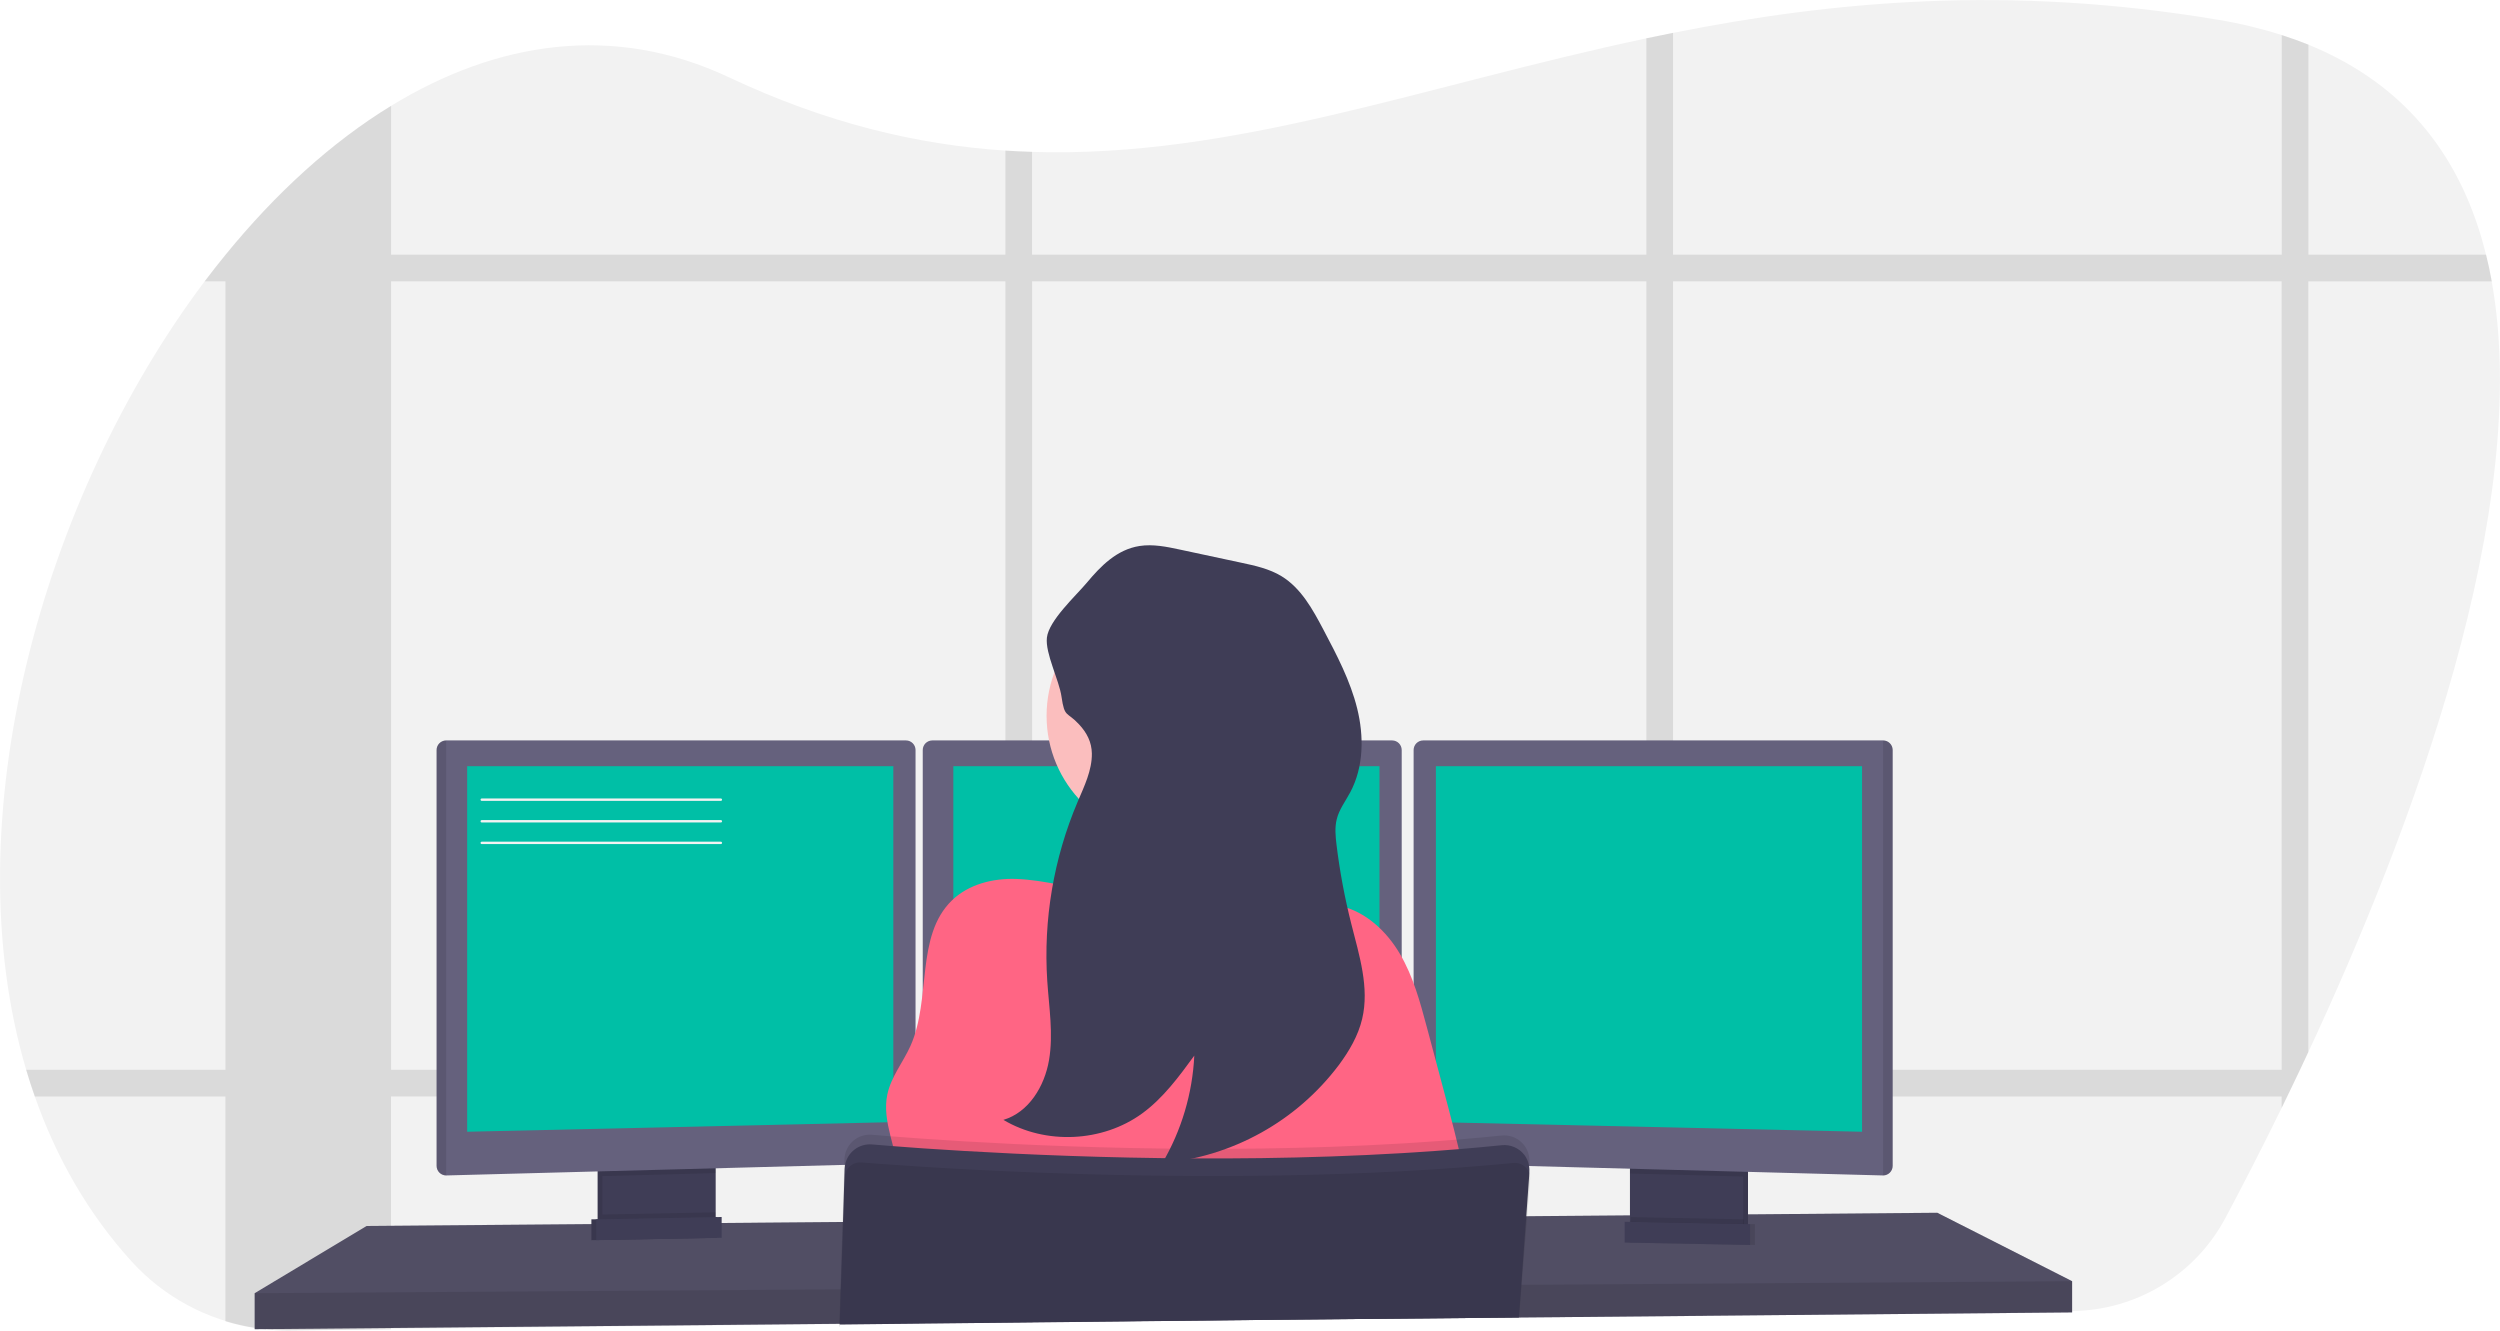
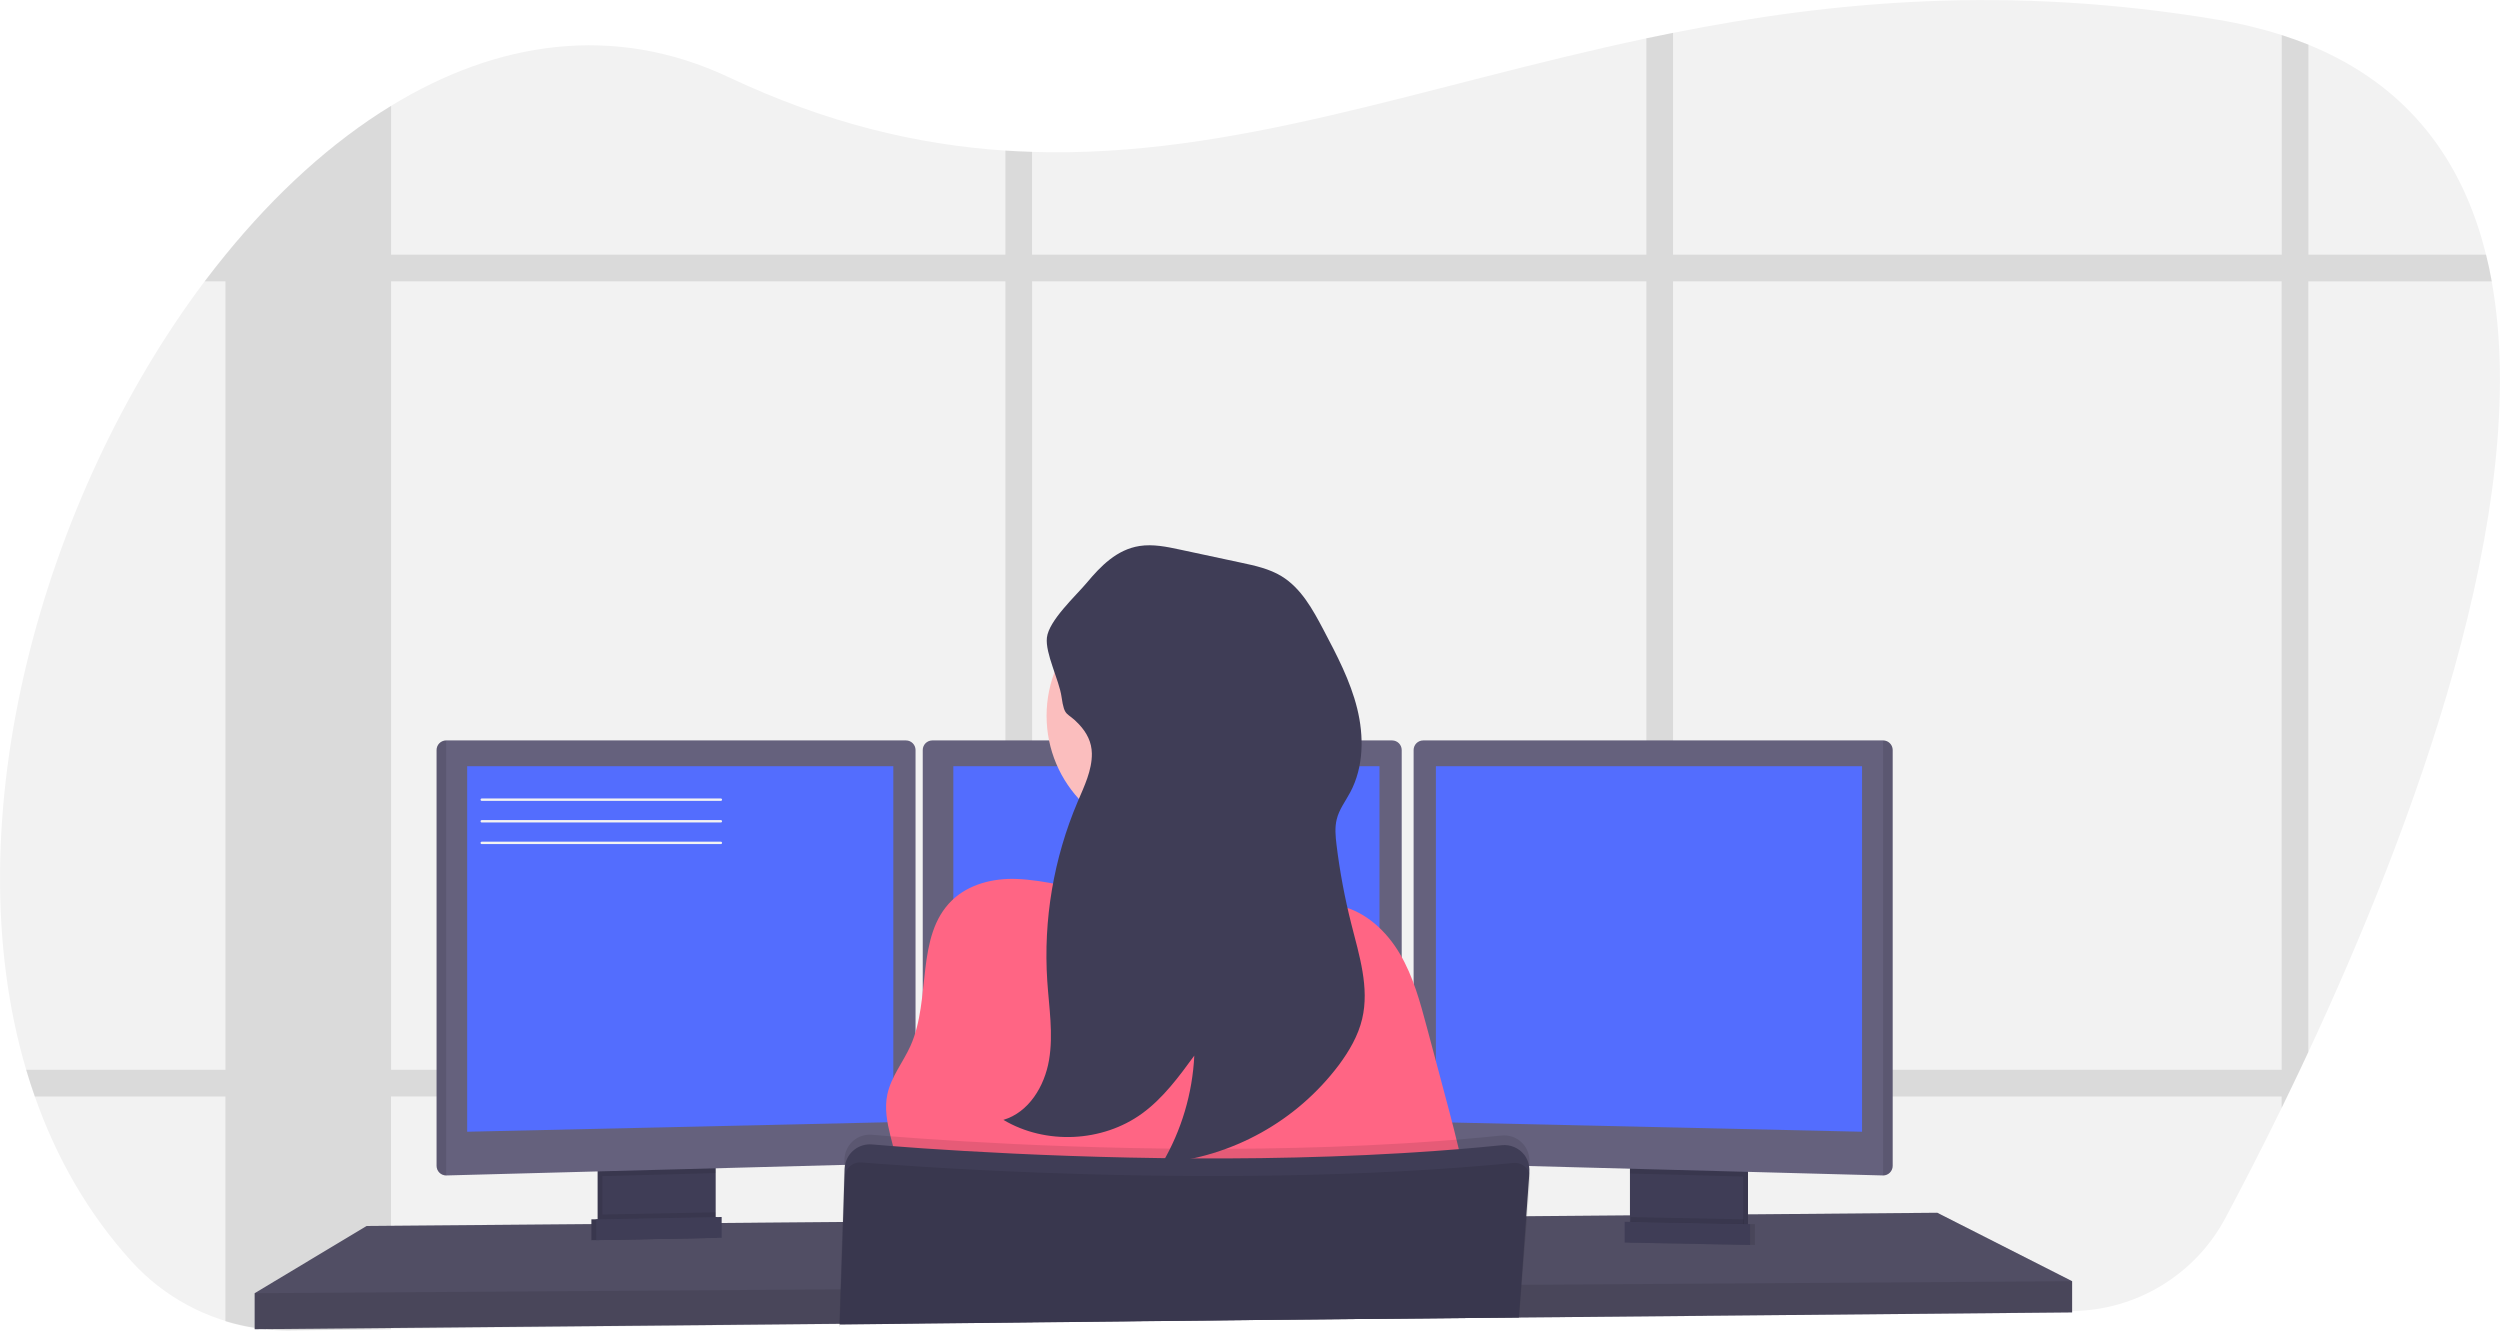
<svg xmlns="http://www.w3.org/2000/svg" id="e6d15d18-a685-4480-ac2b-bd578043a679" data-name="Layer 1" width="1041.32" height="554.17" viewBox="0 0 1041.32 554.17">
  <path d="M1040.82,611.12q-1.74,3.75-3.47,7.4-2.7,5.67-5.33,11.12c-.78,1.61-1.56,3.19-2.32,4.77-8.6,17.57-16.63,33.11-23.45,45.89A73.21,73.21,0,0,1,942.44,719l-151.65,1.65h-1.6l-13,.14-11.12.12-34.1.37-1.38,0-17.36.19h-.53l-107,1.16-95.51,1-11.11.12-69,.75H429l-44.75.48h-.48l-141.5,1.53-42.33.46a88,88,0,0,1-10.79-.54h0c-1.22-.14-2.44-.3-3.65-.49a87.38,87.38,0,0,1-51.29-27.54C116,678.37,102.75,655,93.85,629.64q-1.93-5.49-3.6-11.12C59.44,514.37,97,380,164.6,290.08q4.25-5.64,8.64-11l.07-.08c20.79-25.52,44.1-46.84,68.93-62,44-26.91,92.75-34.49,140.7-11.9,40.57,19.12,78.45,28.11,115.17,30.55,3.71.24,7.42.42,11.11.53,84.23,2.65,163.17-27.7,255.87-47.29,3.69-.78,7.39-1.55,11.12-2.28,66.13-13.16,139.49-20.1,226.73-5.51a189.09,189.09,0,0,1,26.76,6.4q5.77,1.86,11.12,4c41.64,16.94,64.35,48.24,74,87.46q1.37,5.46,2.37,11.11C1134.3,384.41,1084.19,518.23,1040.82,611.12Z" transform="translate(-79.34 -172.91)" fill="#f2f2f2" />
  <path d="M576.36,618.52a95.22,95.22,0,0,1-1.87,11.12h93.7V618.52Zm-78.25,62.81,11.11-.09V653.77c-3.81-.17-7.52-.34-11.11-.52ZM265.19,618.52v11.12h198.5V618.52ZM1114.87,279h-74V191.51q-5.35-2.17-11.12-4V279H776.21V186.58c-3.73.73-7.43,1.5-11.12,2.28V279H509.22V236.15c-3.69-.11-7.4-.29-11.11-.53V279H242.24V217c-24.83,15.16-48.14,36.48-68.93,62h-.07v.08q-4.4,5.4-8.64,11h8.64V618.52h-83q1.66,5.63,3.6,11.12h79.39v93.62a87,87,0,0,0,12.2,2.79c1.21.19,2.43.35,3.65.49h0a88,88,0,0,0,10.79.54l42.33-.46v-97H498.11v94.21l11.11-.12V629.64H765.09V721l11.12-.12V629.64H1029.7v4.77c.76-1.58,1.54-3.16,2.32-4.77q2.63-5.45,5.33-11.12,1.73-3.64,3.47-7.4v-321h76.42Q1116.23,284.43,1114.87,279ZM242.24,618.52V290.08H498.11V618.52Zm267,0V290.08H765.09V618.52Zm520.48,0H776.21V290.08H1029.7Z" transform="translate(-79.34 -172.91)" opacity="0.1" />
  <polygon points="863.09 533.65 863.09 546.65 711.17 548.05 709.55 548.08 651.81 548.61 650.43 548.63 632.88 548.78 632.36 548.78 525.38 549.77 349.77 551.4 349.62 551.4 304.97 551.82 304.49 551.83 106.09 553.65 106.09 538.65 152.74 510.65 246.34 509.87 248.34 509.86 249 509.85 251 509.82 295.94 509.45 297.95 509.44 298.59 509.43 300.59 509.42 315 509.3 315.38 509.29 350.93 508.99 351.22 508.99 628.62 506.65 635.41 506.6 636.09 506.6 641.27 506.55 678.92 506.24 680.92 506.21 682.77 506.19 683.73 506.19 695.44 506.1 697.76 506.07 700.87 506.05 710.62 505.96 726.09 505.83 728.09 505.81 731.57 505.79 732.22 505.79 806.93 505.15 863.09 533.65" fill="#65617d" />
  <polygon points="863.09 533.65 863.09 546.65 711.17 548.05 709.55 548.08 651.81 548.61 650.43 548.63 632.88 548.78 632.36 548.78 525.38 549.77 349.77 551.4 349.62 551.4 304.97 551.82 304.49 551.83 106.09 553.65 106.09 538.65 152.74 510.65 246.34 509.87 248.34 509.86 249 509.85 251 509.82 295.94 509.45 297.95 509.44 298.59 509.43 300.59 509.42 315 509.3 315.38 509.29 350.93 508.99 351.22 508.99 628.62 506.65 635.41 506.6 636.09 506.6 641.27 506.55 678.92 506.24 680.92 506.21 682.77 506.19 683.73 506.19 695.44 506.1 697.76 506.07 700.87 506.05 710.62 505.96 726.09 505.83 728.09 505.81 731.57 505.79 732.22 505.79 806.93 505.15 863.09 533.65" opacity="0.2" />
  <path d="M375.44,656.57v24.49a6.13,6.13,0,0,1-3.5,5.54,6,6,0,0,1-2.5.6l-34.9.74a6,6,0,0,1-2.7-.57,6.12,6.12,0,0,1-3.57-5.57V656.57Z" transform="translate(-79.34 -172.91)" fill="#3f3d56" />
  <path d="M375.44,656.57v24.49a6.13,6.13,0,0,1-3.5,5.54,6,6,0,0,1-2.5.6l-34.9.74a6,6,0,0,1-2.7-.57,6.12,6.12,0,0,1-3.57-5.57V656.57Z" transform="translate(-79.34 -172.91)" opacity="0.1" />
  <path d="M377.44,656.57v24.49a6.13,6.13,0,0,1-3.5,5.54,6,6,0,0,1-2.5.6l-34.9.74a6,6,0,0,1-2.7-.57,6.12,6.12,0,0,1-3.57-5.57V656.57Z" transform="translate(-79.34 -172.91)" fill="#3f3d56" />
  <rect x="680.92" y="483.65" width="47.17" height="31.5" fill="#3f3d56" />
  <rect x="680.92" y="483.65" width="47.17" height="31.5" opacity="0.1" />
  <rect x="678.92" y="483.65" width="47.17" height="31.5" fill="#3f3d56" />
  <polygon points="298.09 483.65 298.09 488.62 250.92 489.88 250.92 483.65 298.09 483.65" opacity="0.1" />
  <path d="M460.69,485.27v168.2a4,4,0,0,1-3.85,3.95l-191.65,5.1h-.05a4,4,0,0,1-3.95-3.95V485.27a4,4,0,0,1,3.95-3.95h191.6A4,4,0,0,1,460.69,485.27Z" transform="translate(-79.34 -172.91)" fill="#65617d" />
  <path d="M265.19,481.32v181.2h-.05a4,4,0,0,1-3.95-3.95V485.27a4,4,0,0,1,3.95-3.95Z" transform="translate(-79.34 -172.91)" opacity="0.1" />
-   <polygon points="194.59 319.15 372.09 319.15 372.09 467.4 194.59 471.4 194.59 319.15" fill="#00bfa6" />
+   <polygon points="194.59 319.15 372.09 319.15 372.09 467.4 194.59 471.4 194.59 319.15" fill="#536dfe" />
  <polygon points="726.09 483.65 726.09 490.06 678.92 488.8 678.92 483.65 726.09 483.65" opacity="0.1" />
  <path d="M867.69,485.27v173.3a4,4,0,0,1-4,3.95h0L672,657.42a4,4,0,0,1-3.85-3.95V485.27a4,4,0,0,1,3.95-3.95h191.6A4,4,0,0,1,867.69,485.27Z" transform="translate(-79.34 -172.91)" fill="#65617d" />
  <path d="M867.69,485.27v173.3a4,4,0,0,1-4,3.95h0V481.32h0A4,4,0,0,1,867.69,485.27Z" transform="translate(-79.34 -172.91)" opacity="0.1" />
-   <polygon points="775.59 319.15 598.09 319.15 598.09 467.4 775.59 471.4 775.59 319.15" fill="#00bfa6" />
+   <polygon points="775.59 319.15 598.09 319.15 598.09 467.4 775.59 471.4 775.59 319.15" fill="#536dfe" />
  <path d="M663.19,485.27v168.2a4,4,0,0,1-3.85,3.95l-191.65,5.1h0a4,4,0,0,1-4-3.95V485.27a4,4,0,0,1,3.95-3.95h191.6A4,4,0,0,1,663.19,485.27Z" transform="translate(-79.34 -172.91)" fill="#65617d" />
-   <polygon points="397.09 319.15 574.59 319.15 574.59 467.4 397.09 471.4 397.09 319.15" fill="#00bfa6" />
+   <polygon points="397.09 319.15 574.59 319.15 574.59 467.4 397.09 471.4 397.09 319.15" fill="#536dfe" />
  <polygon points="863.09 533.65 863.09 546.65 711.17 548.05 709.55 548.08 651.81 548.61 650.43 548.63 632.88 548.78 632.36 548.78 525.38 549.77 349.77 551.4 349.62 551.4 304.97 551.82 304.49 551.83 106.09 553.65 106.09 538.65 308.6 537.32 309.08 537.32 350.07 537.04 350.26 537.04 633.34 535.17 633.63 535.17 633.8 535.16 634.27 535.16 639.06 535.13 640.52 535.13 715.01 534.63 719.41 534.61 720.39 534.6 863.09 533.65" opacity="0.1" />
  <circle cx="487.26" cy="298.15" r="51.33" fill="#fbbebe" />
  <path d="M617.94,550.07s-99.5,12-90,0c3.44-4.34,4.39-17.2,4.2-31.85-.06-4.45-.22-9.06-.45-13.65-1.1-22-3.75-43.5-3.75-43.5s87-41,77-8.5c-4,13.13-2.69,31.57.35,48.88.89,5.05,1.92,10,3,14.7A344.67,344.67,0,0,0,617.94,550.07Z" transform="translate(-79.34 -172.91)" fill="#fbbebe" />
  <path d="M585.47,546c11.51-2.13,23.7-6,34.53-1.54,2.85,1.17,5.47,2.88,8.39,3.86s6.12,1.22,9.16,1.91c10.68,2.42,19.34,10.55,24.9,20s8.44,20.14,11.26,30.72l6.9,25.83c6,22.45,12,45.09,13.39,68.3a2437.62,2437.62,0,0,1-250.84,1.43c5.44-10.34,11-21.31,10.54-33s-7.19-23.22-4.76-34.74c1.55-7.34,6.57-13.39,9.64-20.22,8.75-19.52,1.94-45.79,17.32-60.65,6.92-6.68,17-9.21,26.63-8.89,12.28.41,24.85,4.24,37,6.11C555.09,547.48,569.79,548.88,585.47,546Z" transform="translate(-79.34 -172.91)" fill="#ff6584" />
  <path d="M716.37,657.17l-.1,1.43v.1l-.17,2.3-1.33,18.51-1.61,22.3-.46,6.28-1,13.44v.17l-107,1L429.11,724.6l0,.84h-.14l0-.84v-.28l.45-14.36.86-28.06.74-23.79.07-2.37a10.53,10.53,0,0,1,11.42-10.17c4.72.4,10.85.89,18.18,1.41l3,.22c42.33,2.94,120.56,6.74,199.5,2,1.66-.09,3.33-.19,5-.31,12.24-.77,24.47-1.76,36.58-3a10.53,10.53,0,0,1,11.6,11.23Z" transform="translate(-79.34 -172.91)" opacity="0.1" />
  <path d="M429.08,725.44l0-.84,175.62-1.91,107-1H712v-.17l1-13.44.43-6,1.64-22.61,1.29-17.9,0-.44a10.62,10.62,0,0,0-.11-2.47.3.3,0,0,0,0-.1,10.39,10.39,0,0,0-2-4.64,10.54,10.54,0,0,0-9.42-4c-12.11,1.24-24.34,2.23-36.58,3-1.67.12-3.34.22-5,.31-78.94,4.69-157.17.89-199.5-2l-3-.22c-7.33-.52-13.46-1-18.18-1.41a10.54,10.54,0,0,0-11.24,8.53,11,11,0,0,0-.18,1.64l-.68,22.16L429.54,710l-.44,14.36v.28l0,.84Z" transform="translate(-79.34 -172.91)" fill="#3f3d56" />
  <path d="M716.67,664.18l-1.23,15.33-1.83,22.85-.46,5.72-1,12.81-.06.64v.17h0l-.15,1.48.11-1.48h-.29l-107,1L429.11,724.6v-.28l.49-14.36,1-28.06.64-18.65A6.36,6.36,0,0,1,434.3,658a6.25,6.25,0,0,1,3.78-.9c2.1.17,4.68.37,7.69.59,4.89.36,10.92.78,17.94,1.22,13,.82,29.31,1.7,48,2.42,52,2,122.2,2.67,188.88-3.17,3-.26,6.1-.55,9.13-.84a6.26,6.26,0,0,1,3.48.66,5.16,5.16,0,0,1,.86.54,6.14,6.14,0,0,1,2,2.46,3.56,3.56,0,0,1,.25.61A6.28,6.28,0,0,1,716.67,664.18Z" transform="translate(-79.34 -172.91)" opacity="0.1" />
  <path d="M377.44,677.87v3.19a6.13,6.13,0,0,1-3.5,5.54l-40.1.77a6.12,6.12,0,0,1-3.57-5.57v-3Z" transform="translate(-79.34 -172.91)" opacity="0.1" />
  <polygon points="298.59 515.57 246.34 516.57 246.34 507.9 298.59 506.9 298.59 515.57" fill="#3f3d56" />
  <polygon points="298.59 515.57 246.34 516.57 246.34 507.9 298.59 506.9 298.59 515.57" opacity="0.1" />
  <polygon points="300.59 515.57 248.34 516.57 248.34 507.9 300.59 506.9 300.59 515.57" fill="#3f3d56" />
  <path d="M758.56,679.87v3.19a6.13,6.13,0,0,0,3.5,5.54l40.1.77a6.12,6.12,0,0,0,3.57-5.57v-3Z" transform="translate(-79.34 -172.91)" opacity="0.1" />
  <polygon points="678.72 517.57 730.97 518.57 730.97 509.9 678.72 508.9 678.72 517.57" opacity="0.1" />
  <polygon points="676.72 517.57 728.97 518.57 728.97 509.9 676.72 508.9 676.72 517.57" fill="#3f3d56" />
  <path d="M534.13,486.79c.08,7-3.16,13.6-5.91,20.07a163.49,163.49,0,0,0-12.66,74.71c.73,11,2.58,22,.73,32.9s-8.43,21.77-19,24.9c17.53,10.45,41.26,9.35,57.76-2.66,8.79-6.4,15.34-15.33,21.75-24.11a97.86,97.86,0,0,1-13.31,44.75A103.43,103.43,0,0,0,637,616.53c4.31-5.81,8.06-12.19,9.72-19.23,3.09-13-1.22-26.51-4.51-39.5a266.06,266.06,0,0,1-6.17-33c-.43-3.56-.78-7.22.1-10.7,1-4.07,3.67-7.51,5.64-11.22,5.6-10.54,5.73-23.3,2.86-34.88s-8.49-22.26-14.06-32.81c-4.46-8.46-9.3-17.31-17.46-22.28-5.1-3.1-11-4.39-16.88-5.64l-25.37-5.43c-5.55-1.19-11.26-2.38-16.87-1.51-9.47,1.48-16.14,8.32-22,15.34-4.59,5.46-15.81,15.71-16.6,22.86-.72,6.59,5.1,17.63,6.09,24.58,1.3,9,2.22,6,7.3,11.52C532,478.05,534.07,482,534.13,486.79Z" transform="translate(-79.34 -172.91)" fill="#3f3d56" />
  <path d="M379.6,506.5H280a.5.5,0,0,1,0-1h99.6a.5.5,0,0,1,0,1Z" transform="translate(-79.34 -172.91)" fill="#f2f2f2" />
  <path d="M379.6,515.5H280a.5.5,0,0,1,0-1h99.6a.5.5,0,0,1,0,1Z" transform="translate(-79.34 -172.91)" fill="#f2f2f2" />
  <path d="M379.6,524.5H280a.5.5,0,0,1,0-1h99.6a.5.5,0,0,1,0,1Z" transform="translate(-79.34 -172.91)" fill="#f2f2f2" />
</svg>
